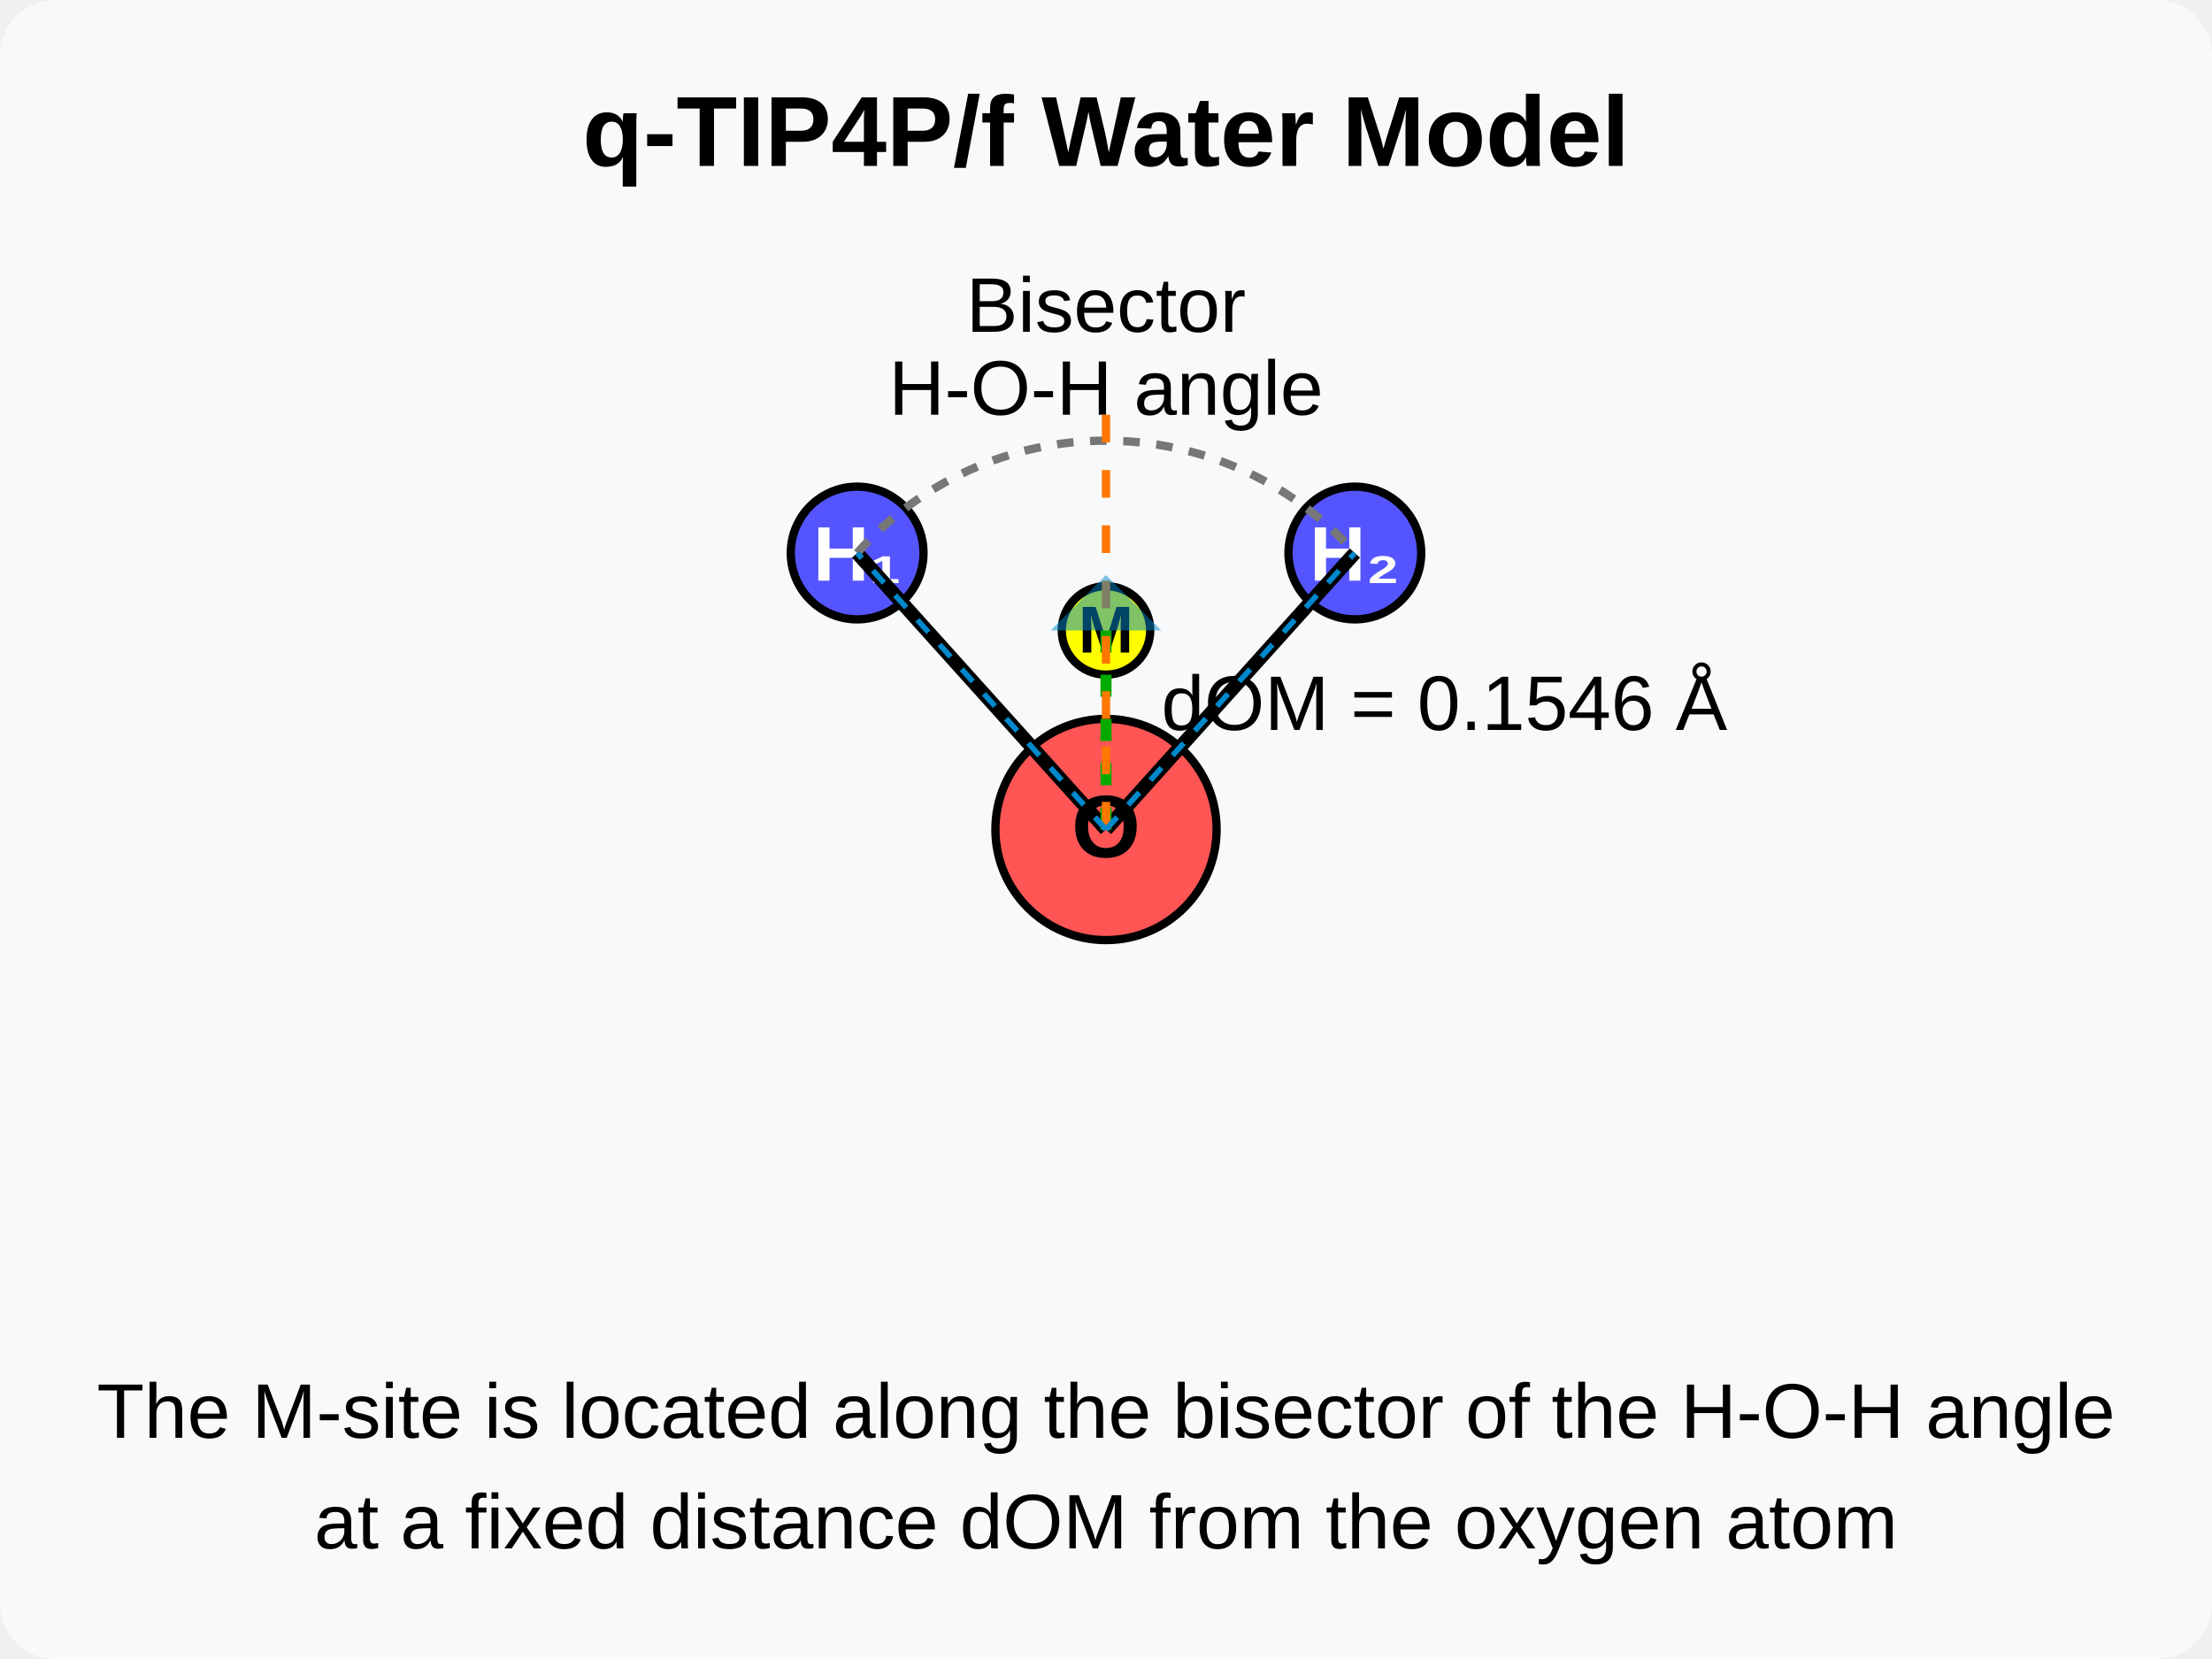
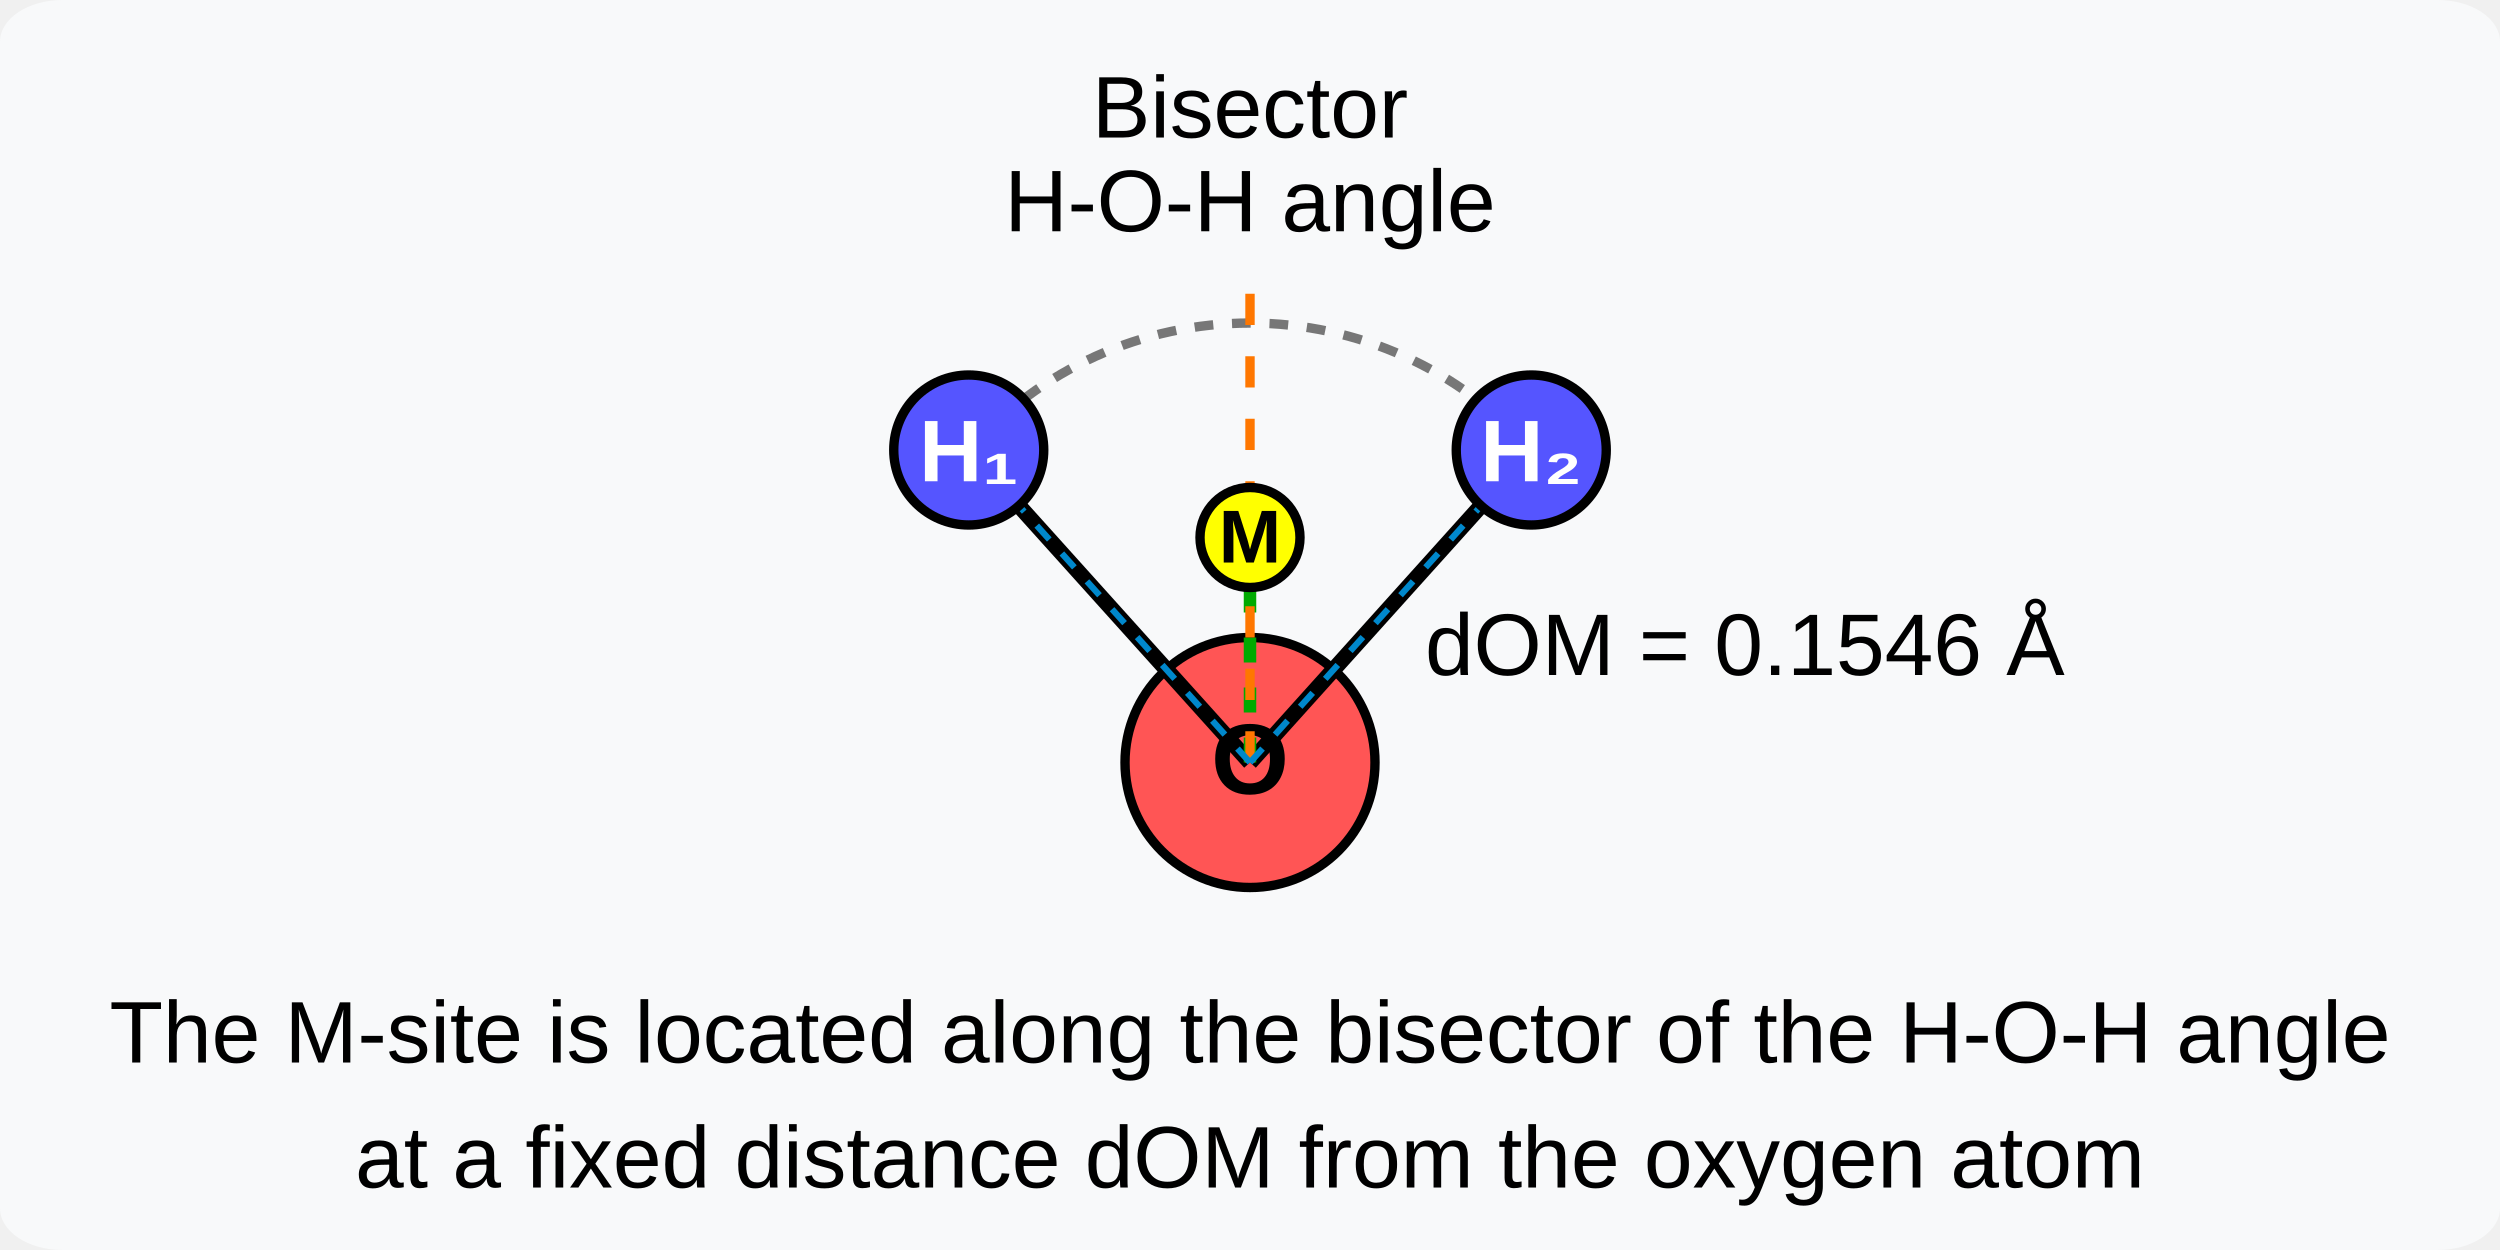
- <svg xmlns="http://www.w3.org/2000/svg" viewBox="0 0 400 300">
-   <rect width="400" height="300" fill="#f8f9fa" rx="10" ry="10" />
-   <circle cx="200" cy="150" r="20" fill="#ff5555" stroke="#000000" stroke-width="1.5" />
-   <text x="200" y="155" text-anchor="middle" font-family="Arial" font-size="16" font-weight="bold">O</text>
-   <circle cx="155" cy="100" r="12" fill="#5555ff" stroke="#000000" stroke-width="1.5" />
-   <text x="155" y="105" text-anchor="middle" font-family="Arial" font-size="14" font-weight="bold" fill="white">H₁</text>
-   <circle cx="245" cy="100" r="12" fill="#5555ff" stroke="#000000" stroke-width="1.5" />
-   <text x="245" y="105" text-anchor="middle" font-family="Arial" font-size="14" font-weight="bold" fill="white">H₂</text>
-   <line x1="200" y1="150" x2="155" y2="100" stroke="#000000" stroke-width="2.5" />
-   <line x1="200" y1="150" x2="245" y2="100" stroke="#000000" stroke-width="2.5" />
-   <circle cx="200" cy="114" r="8" fill="#ffff00" stroke="#000000" stroke-width="1.5" />
-   <text x="200" y="118" text-anchor="middle" font-family="Arial" font-size="12" font-weight="bold">M</text>
-   <line x1="200" y1="150" x2="200" y2="114" stroke="#00aa00" stroke-width="2" stroke-dasharray="4" />
-   <text x="210" y="132" text-anchor="start" font-family="Arial" font-size="14">dOM = 0.1546 Å</text>
-   <path d="M 155 100 A 60 60 0 0 1 245 100" fill="none" stroke="#777777" stroke-width="1.5" stroke-dasharray="3" />
-   <text x="200" y="75" text-anchor="middle" font-family="Arial" font-size="14">H-O-H angle</text>
-   <line x1="200" y1="150" x2="200" y2="70" stroke="#ff7700" stroke-width="1.5" stroke-dasharray="5" />
-   <text x="200" y="60" text-anchor="middle" font-family="Arial" font-size="14">Bisector</text>
-   <line x1="200" y1="150" x2="155" y2="100" stroke="#0088cc" stroke-width="1" stroke-dasharray="3" />
-   <line x1="200" y1="150" x2="245" y2="100" stroke="#0088cc" stroke-width="1" stroke-dasharray="3" />
-   <path d="M 200 150 L 200 114 L 190 114 L 200 104 L 210 114 L 200 114" fill="#0088cc" fill-opacity="0.5" />
-   <text x="200" y="30" text-anchor="middle" font-family="Arial" font-size="18" font-weight="bold">q-TIP4P/f Water Model</text>
-   <text x="200" y="260" text-anchor="middle" font-family="Arial" font-size="14">The M-site is located along the bisector of the H-O-H angle</text>
-   <text x="200" y="280" text-anchor="middle" font-family="Arial" font-size="14">at a fixed distance dOM from the oxygen atom</text>
+ <svg xmlns="http://www.w3.org/2000/svg" viewBox="0 0 400 200" version="1.1" id="svg10" width="400" height="200">
+   <defs id="defs10" />
+   <rect width="400" height="200" fill="#f8f9fa" rx="10" ry="6.667" id="rect1" x="0" y="0" style="stroke-width:0.816" />
+   <circle cx="200" cy="122" r="20" fill="#ff5555" stroke="#000000" stroke-width="1.5" id="circle1" />
+   <text x="200" y="127" text-anchor="middle" font-family="Arial" font-size="16px" font-weight="bold" id="text1">O</text>
+   <line x1="200" y1="122" x2="155" y2="72" stroke="#000000" stroke-width="2.5" id="line3" />
+   <line x1="200" y1="122" x2="245" y2="72" stroke="#000000" stroke-width="2.5" id="line4" />
+   <line x1="200" y1="122" x2="200" y2="86" stroke="#00aa00" stroke-width="2" stroke-dasharray="4" id="line5" />
+   <text x="228" y="108" text-anchor="start" font-family="Arial" font-size="14px" id="text5">dOM = 0.1546 Å</text>
+   <path d="m 155,72 a 60,60 0 0 1 90,0" fill="none" stroke="#777777" stroke-width="1.5" stroke-dasharray="3" id="path5" />
+   <text x="200" y="37" text-anchor="middle" font-family="Arial" font-size="14px" id="text6">H-O-H angle</text>
+   <line x1="200" y1="122" x2="200" y2="42" stroke="#ff7700" stroke-width="1.5" stroke-dasharray="5" id="line6" />
+   <text x="200" y="22" text-anchor="middle" font-family="Arial" font-size="14px" id="text7">Bisector</text>
+   <line x1="200" y1="122" x2="155" y2="72" stroke="#0088cc" stroke-width="1" stroke-dasharray="3" id="line7" />
+   <line x1="200" y1="122" x2="245" y2="72" stroke="#0088cc" stroke-width="1" stroke-dasharray="3" id="line8" />
+   <text x="200" y="170" text-anchor="middle" font-family="Arial" font-size="14px" id="text9">The M-site is located along the bisector of the H-O-H angle</text>
+   <text x="200" y="190" text-anchor="middle" font-family="Arial" font-size="14px" id="text10">at a fixed distance dOM from the oxygen atom</text>
+   <g id="g12" transform="translate(0,-28)">
+     <circle cx="200" cy="114" r="8" fill="#ffff00" stroke="#000000" stroke-width="1.5" id="circle4" />
+     <text x="200" y="118" text-anchor="middle" font-family="Arial" font-size="12px" font-weight="bold" id="text4">M</text>
+   </g>
+   <g id="g11" transform="translate(0,-28)">
+     <circle cx="245" cy="100" r="12" fill="#5555ff" stroke="#000000" stroke-width="1.5" id="circle3" />
+     <text x="245" y="105" text-anchor="middle" font-family="Arial" font-size="14px" font-weight="bold" fill="#ffffff" id="text3">H₂</text>
+   </g>
+   <g id="g10" transform="translate(0,-28)">
+     <circle cx="155" cy="100" r="12" fill="#5555ff" stroke="#000000" stroke-width="1.5" id="circle2" />
+     <text x="155" y="105" text-anchor="middle" font-family="Arial" font-size="14px" font-weight="bold" fill="#ffffff" id="text2">H₁</text>
+   </g>
</svg>
